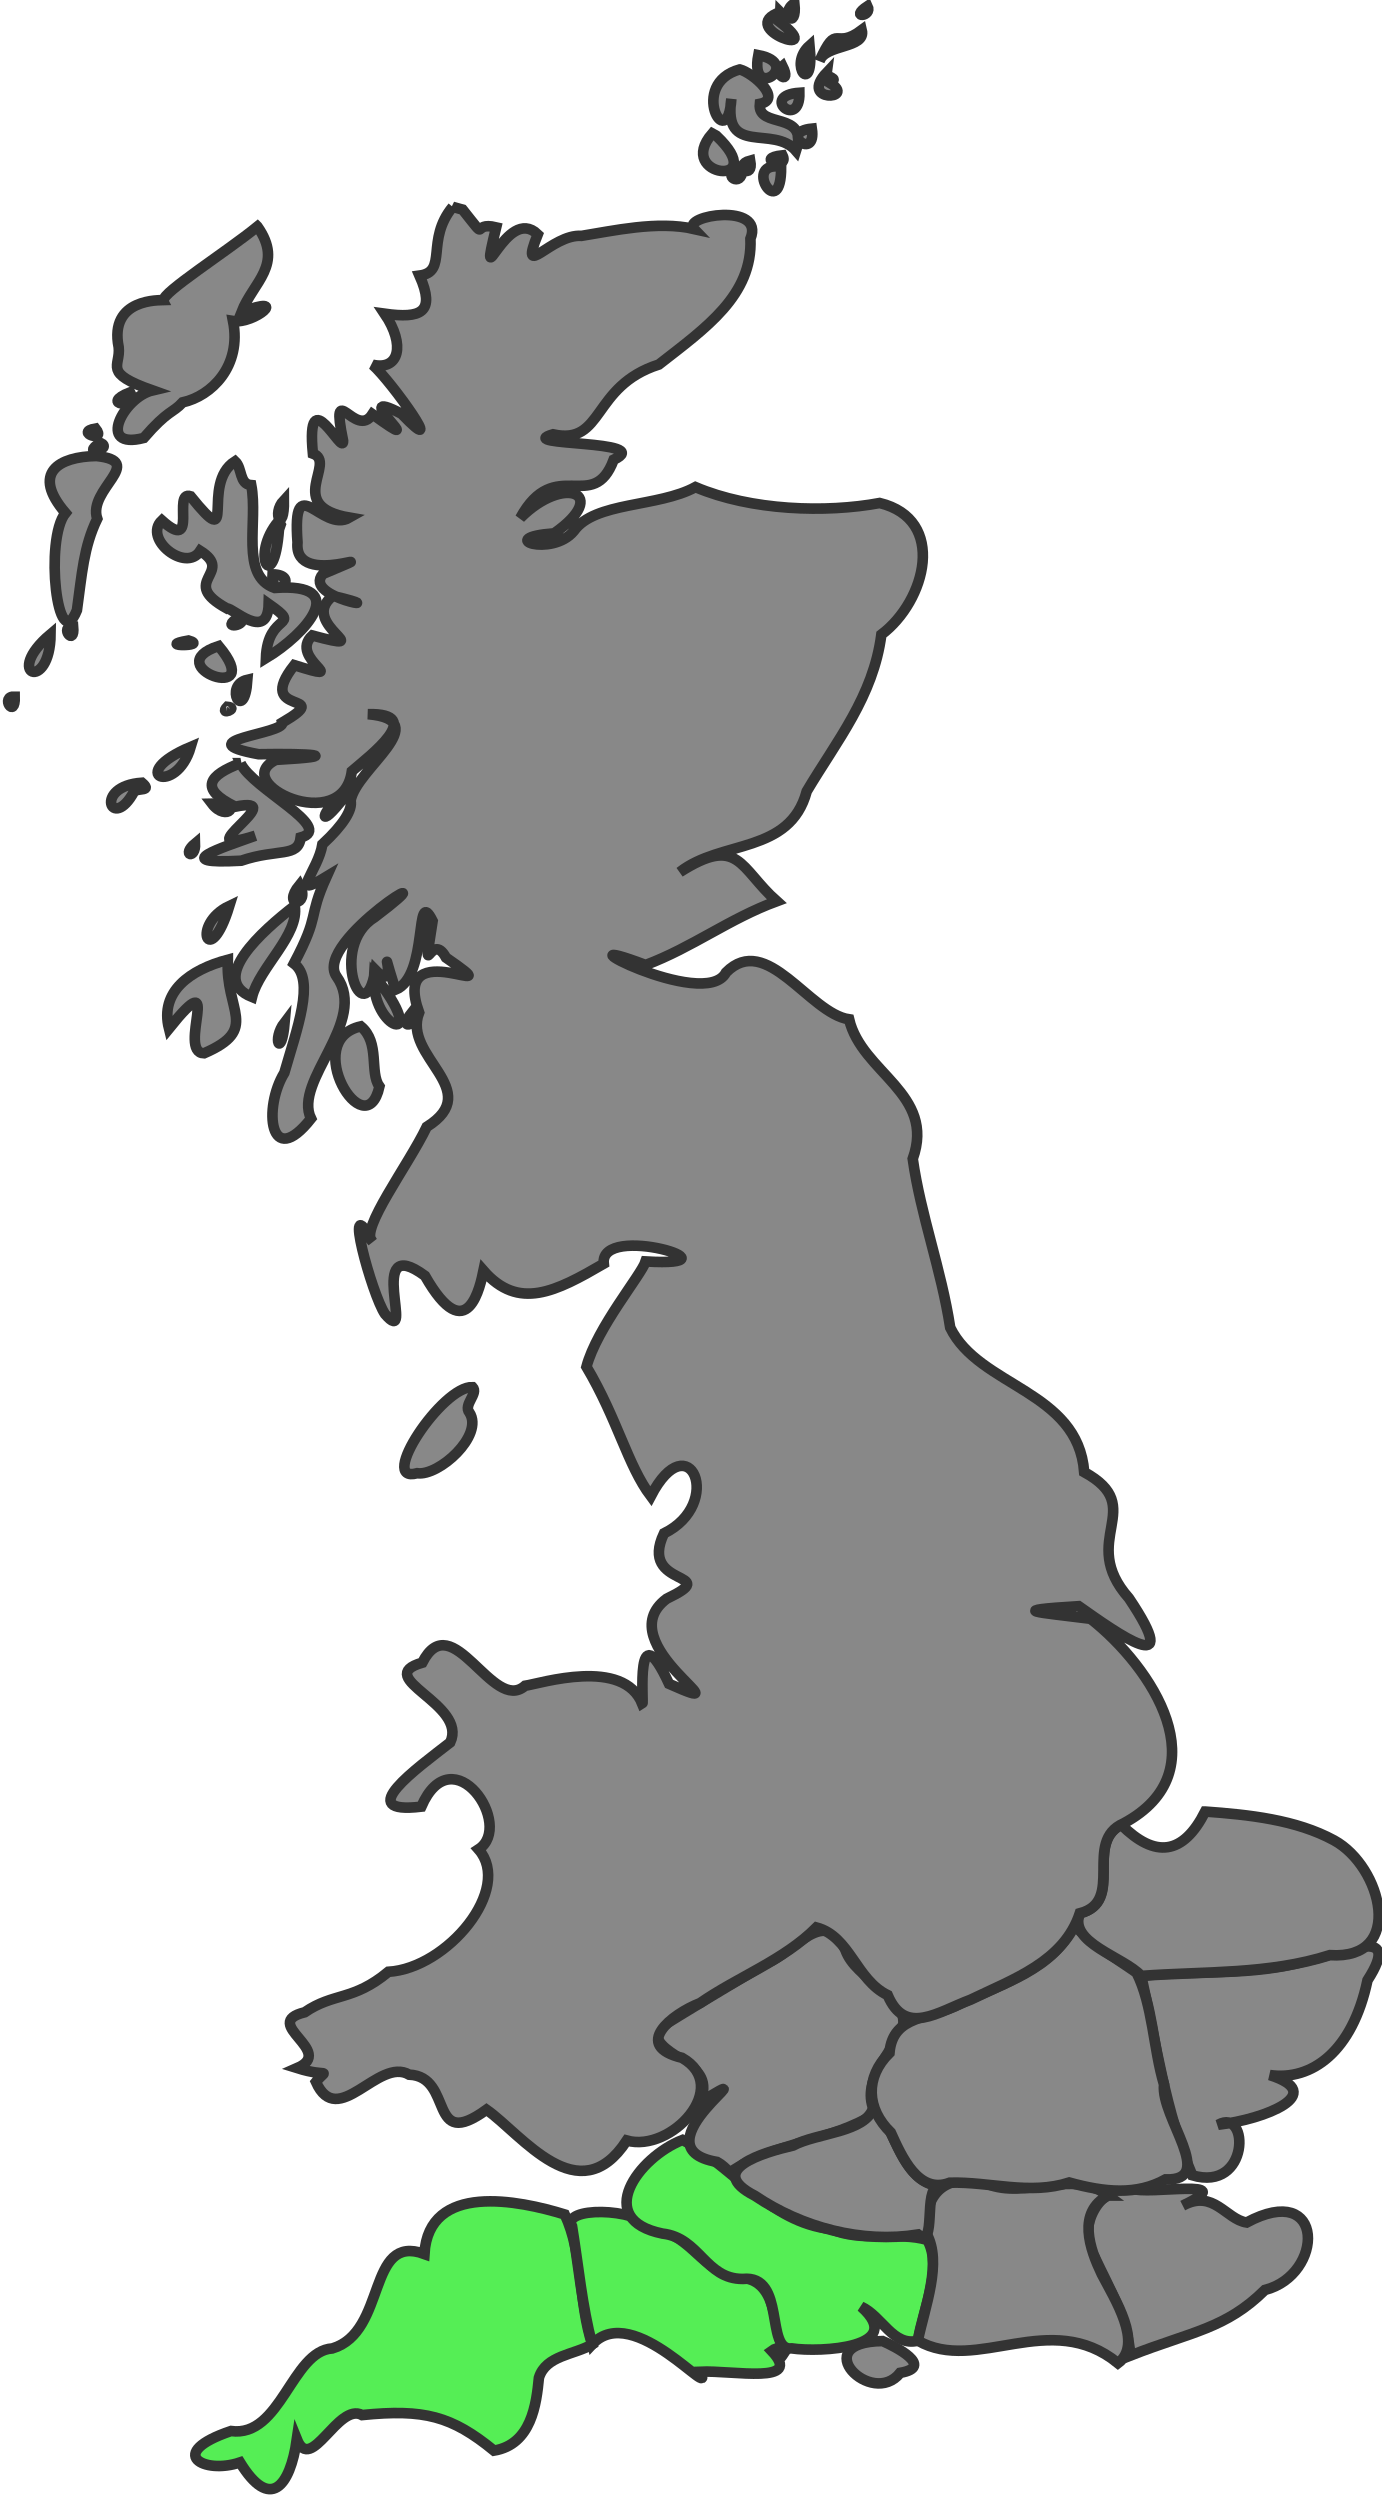
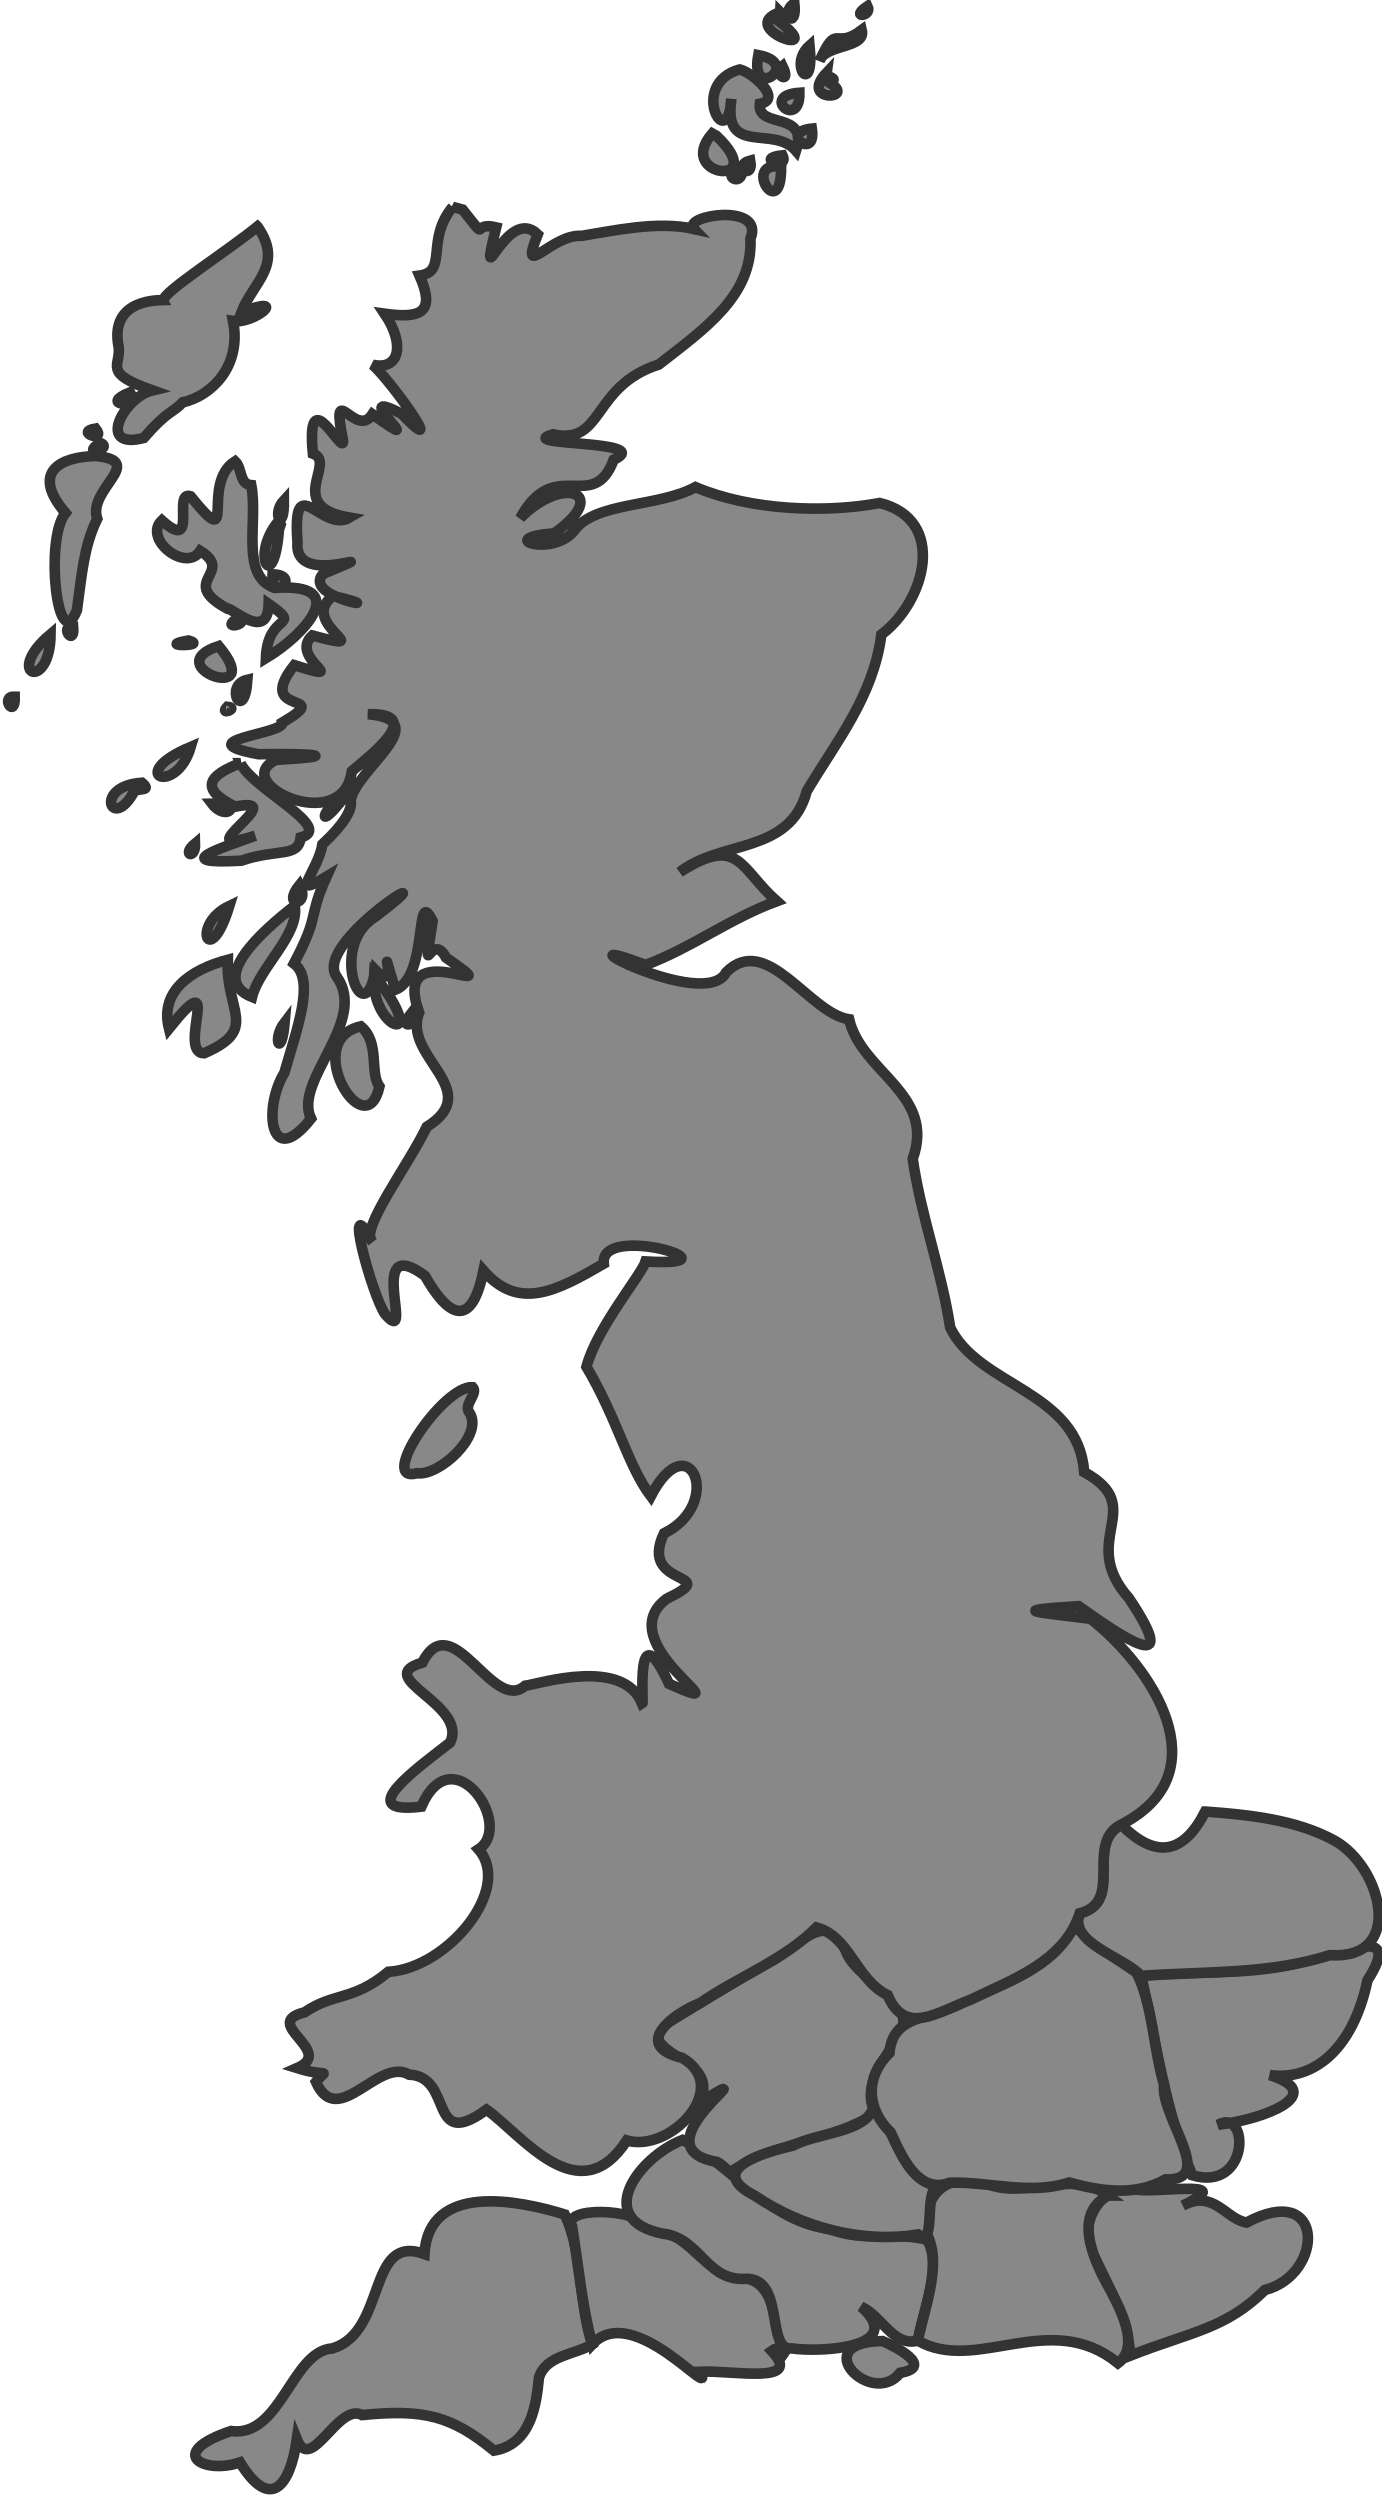
<svg xmlns="http://www.w3.org/2000/svg" version="1.1" viewBox="40 12 130.107 235.478">
  <style>
        path {
            fill: #888;
            stroke: #333;
            stroke-width: 1;
            transition: all 500ms 0s;
        }

-         path[button] {
+         path.button:not(.disabled) , g.button:not(.disabled) path {
            fill: #5e5;
        }
        
-         path[button]:hover {
+         path.button:not(.disabled):hover , g.button:not(.disabled):hover path {
            fill: #e55;
            stroke: #800;
        }
    </style>
-   <path d="m 84.508,142.655 c -2.813,-0.142 -9.043,9.17 -5.211,8.11 2.034,0.3 6.321,-3.567 4.917,-5.716 -0.602,-0.724 0.882,-1.82 0.295,-2.393 z" style="" class="primary" />
-   <path d="m 78.811,107.35 c -1.637,2.043 1.078,0.915 0,0 z" style="" class="primary" />
-   <path d="m 61.463,102.394 c -3.556,0.947 -6.428,2.99 -5.549,6.485 5.307,-6.593 0.7,2.275 3.3,2.335 5.3,-2.289 1.964,-3.985 2.249,-8.819 z m 5.353,5.9 c -1.253,1.636 -0.303,3.523 0,0 z" style="" class="primary" />
-   <path d="m 61.604,97.331 c -3.664,1.74 -1.893,6.166 0,0 z" style="" class="primary" />
-   <path d="m 67.76,97.314 c -3.105,2.403 -8.168,6.928 -4.022,8.599 0.698,-2.808 4.475,-5.854 4.022,-8.599 z" style="" class="primary" />
-   <path d="m 68.218,95.347 c -1.795,2.199 1.097,2.068 0,0 z" style="" class="primary" />
-   <path d="m 58.376,91.449 c -1.331,1.107 0.061,1.54 0,0 z" style="" class="primary" />
-   <path d="m 53.366,85.725 c -4.626,0.313 -2.829,4.695 -0.738,0.838 0.36,-0.371 1.741,0.015 0.738,-0.838 z m 6.588,1.958 c 1.409,1.855 3.062,-0.111 0,-1.4e-5 l 0,1.4e-5 z" style="" class="primary" />
-   <path d="m 57.97,82.347 c -6.266,2.644 -1.4,4.736 0,0 z m 4.683,1.535 c -2.971,1.135 -3.975,2.396 -0.494,4.101 5.573,-1.142 -5.075,4.93 1.896,2.734 -3.267,1.17 -8.227,2.729 -1.341,2.355 3.485,-1.18 5.367,-0.251 5.609,-2.187 3.293,-0.897 -4.552,-4.593 -5.671,-7.003 z" style="" class="primary" />
-   <path d="m 61.41,78.572 c -0.841,0.891 1.186,0.106 0,0 z" style="" class="primary" />
-   <path d="m 41.39,77.611 c -1.446,-0.064 0.068,2.226 0,0 z" style="" class="primary" />
-   <path d="m 60.598,72.849 c -5.877,1.918 4.695,5.645 0,0 z m 2.708,3.175 c -2.299,0.52 -0.285,4.232 0,0 z" style="" class="primary" />
-   <path d="m 44.767,71.729 c -4.546,3.832 -0.054,5.573 0,0 z m 12.991,0.6 c -3.308,0.574 1.981,0.572 0,0 z" style="" class="primary" />
-   <path d="m 46.893,71.005 c -1.364,-0.068 0.185,2.034 0,0 z" style="" class="primary" />
-   <path d="m 62.565,70.115 c -2.14,1.282 1.061,0.787 0,0 z" style="" class="primary" />
-   <path d="m 65.67,66.093 c -0.185,2.839 2.829,0.085 0,0 z" style="" class="primary" />
-   <path d="m 66.243,61.083 c -2.744,3.231 -0.44,7.127 0.035,0.785 l 0.156,-0.45 -0.191,-0.335 -1.4e-5,0 z" style="" class="primary" />
-   <path d="m 66.746,59.117 c -1.248,1.331 0.042,3.258 0,0 z" style="" class="primary" />
-   <path d="m 49.08,54.954 c -3.552,0.057 -6.156,1.587 -2.911,5.364 -1.999,2.456 -0.75,13.678 1.077,9.162 0.477,-3.416 0.621,-5.944 1.914,-8.617 -0.945,-2.785 4.692,-5.413 -0.079,-5.909 z m 13.062,0.494 c -3.352,2.133 0.375,8.956 -4.198,3.29 -1.75,-0.565 0.803,5.416 -2.699,2.284 -1.797,1.726 2.269,4.972 3.617,2.865 3.32,2.101 -2.157,2.858 2.53,5.434 0.446,-0.136 3.823,3.188 3.916,-0.432 3.336,2.356 -0.101,0.672 -0.264,5.109 3.809,-2.294 8.074,-7.143 0.82,-6.617 -3.274,-1.173 -1.534,-6.208 -2.196,-9.684 -1.155,-0.09 -0.826,-1.592 -1.526,-2.249 z" style="" class="primary" />
-   <path d="m 49.442,53.702 c -2.014,1.315 1.347,0.623 0,0 z" style="" class="primary" />
-   <path d="m 49.001,52.361 c -2.081,0.357 1.112,1.389 0,0 z" style="" class="primary" />
-   <path d="m 52.255,48.948 c -3.009,1.204 0.794,1.598 0,0 z" style="" class="primary" />
-   <path d="m 64.25,33.338 c -2.86,2.334 -9.053,6.268 -8.819,6.932 -0.302,0.012 -5.196,-0.212 -4.252,4.436 0.204,1.843 -1.563,2.389 3.178,4.067 -2.693,0.63 -5.356,5.656 -0.817,4.481 2.329,-2.689 2.715,-2.314 3.664,-3.353 2.703,-0.598 5.58,-3.394 4.745,-7.664 1.993,0.33 5.454,-2.617 0.792,-0.834 1.114,-2.849 4.026,-4.478 1.51,-8.064 z" style="" class="primary" />
-   <path button="kernow-of-dumnonia" d="m 95.779,232.816 c -1.308,-3.945 -0.831,-8.491 -2.584,-12.233 -4.301,-1.326 -12.818,-3.091 -13.22,3.722 -5.455,-1.993 -3.48,7.33 -8.667,8.896 -3.833,0.23 -4.841,8.431 -9.554,7.782 -6.189,2.087 -2.568,4.116 0.856,2.957 2.809,4.579 4.704,2.342 5.353,-2.172 1.334,3.327 3.881,-3.517 6.148,-2.29 5.85,-0.587 8.421,0.085 12.421,3.35 3.531,-0.591 3.991,-4.399 4.229,-6.863 0.648,-2.131 3.367,-2.156 5.018,-3.149 z" style="" class="primary" />
-   <path button="defnaint-of-dumnonia" d="m 113.85,233.636 c -1.138,-2.738 -0.489,-6.982 -4.392,-7.161 -3.277,-0.399 -4.293,-3.965 -7.837,-4.519 -1.847,-2.118 -8.757,-2.072 -7.738,-0.261 0.603,3.706 0.942,7.505 1.896,11.121 3.886,-4.203 11.716,5.668 10.16,2.575 3.139,-0.142 9.788,1.273 6.747,-1.958 1.331,-0.982 0.096,1.852 1.164,0.203 z" style="" class="primary" />
-   <path d="m 123.128,232.507 c -7.238,0.08 -1.004,6.373 1.662,2.995 3.291,-0.57 -0.506,-2.503 -1.662,-2.995 z" style="" class="primary" />
-   <path button="durotriges" d="m 126.453,232.472 c 0.479,-3.005 2.369,-6.806 0.896,-9.487 -2.774,-0.817 -6.152,0.242 -9.073,-1.022 -5.841,-0.647 -9.115,-5.855 -13.986,-8.4 -4.197,1.649 -8.432,7.497 -1.886,8.822 3.514,0.394 4.02,4.282 7.558,4.272 4.113,-0.432 2.073,6.834 4.612,6.541 2.694,0.394 10.913,-0.026 6.544,-3.928 1.963,0.9 3.017,3.797 5.336,3.201 z" style="" class="primary" />
-   <path d="m 146.685,218.131 c -3.078,-0.444 -5.379,3.698 -3.603,6.412 1.417,3.029 3.141,5.882 3.392,9.33 5.836,-2.281 8.969,-2.518 12.671,-6.177 5.579,-1.424 5.752,-10.368 -1.726,-6.355 -1.948,-0.293 -3.112,-3.167 -6.006,-1.596 5.781,-2.747 -3.546,-0.923 -4.727,-1.614 z" style="" class="primary" />
-   <path d="m 144.383,218.802 c -3.463,-2.585 -7.668,0.407 -11.456,-1.111 -3.791,-1.117 -5.995,0.887 -5.66,4.69 1.506,2.752 -0.154,6.871 -0.814,10.091 5.533,3.176 12.468,-3.093 18.853,2.119 2.42,-1.81 -0.339,-6.089 -1.536,-8.399 -1.121,-2.347 -2.359,-5.838 0.612,-7.39 z" style="" class="primary" />
-   <path d="m 147.496,198.111 c 1.401,6.306 2.273,12.8 4.807,18.785 5.423,1.603 5.405,-6.433 2.443,-4.763 4.417,-0.515 10.401,-2.917 4.851,-4.683 3.95,0.567 7.793,-2.2 9.209,-8.923 3.469,-5.394 -2.532,-2.468 -5.628,-1.863 -5.183,1.512 -10.427,0.885 -15.681,1.446 z" style="" class="primary" />
-   <path d="m 108.761,216.623 c 4.089,-2.871 9.534,-2.884 13.705,-5.565 -1.643,-3.073 1.751,-5.74 2.621,-8.419 0.189,-2.904 -4.471,-4.108 -5.466,-6.989 -1.867,-4.234 -4.809,0.239 -7.385,1.262 -3.506,2.072 -7.001,4.166 -10.46,6.315 -0.014,2.826 5.984,2.803 4.098,6.832 7.451,-4.549 -6.392,4.219 1.678,5.579 0.464,0.253 0.827,0.63 1.208,0.985 z" style="" class="primary" />
-   <path d="m 128.411,217.937 c -3.674,-0.716 -3.777,-5.147 -6.138,-7.461 -0.675,2.391 -5.318,2.405 -7.578,3.619 -2.721,0.634 -8.375,2.271 -3.587,4.727 4.402,2.978 10.052,4.505 15.363,3.648 1.815,1.422 0.444,-4.337 1.94,-4.533 z" style="" class="primary" />
-   <path d="m 141.146,193.26 c -1.784,4.222 -6.806,5.588 -10.664,7.465 -2.761,1.494 -6.391,0.954 -6.703,4.64 -2.325,2.285 -2.175,5.272 0.125,7.5 1.033,2.275 2.6,5.864 5.554,4.725 3.802,-0.107 7.512,1.19 11.256,-0.015 3.322,0.921 6.351,1.217 9.066,-0.291 4.888,0.152 -0.483,-5.845 -0.141,-8.944 -1.018,-3.42 -1.05,-7.478 -2.586,-10.532 -2.038,-1.444 -4.243,-2.646 -5.907,-4.548 z" style="" class="primary" />
-   <path d="m 153.52,182.633 c -2.08,4.108 -4.719,4.419 -7.911,1.244 -3.508,1.835 0.374,7.256 -3.898,8.343 -1.108,2.793 4.085,4.06 5.786,5.891 5.93,-0.441 11.985,-0.11 17.764,-1.953 7.159,0.476 4.9,-8.353 0.404,-10.809 -3.575,-1.959 -8.109,-2.426 -12.144,-2.716 z" style="" class="primary" />
-   <path d="m 82.638,31.485 c -2.589,3.143 -0.413,6.109 -3.122,6.473 1.547,3.51 0.1,4.062 -3.29,3.59 1.997,2.962 1.357,5.366 -1.129,4.807 1.798,1.583 7.277,9.341 2.732,4.624 -5.537,-2.89 3.447,4.516 -2.75,0.037 -1.572,2.447 -4.017,-3.609 -2.76,2.509 0.06,1.602 -3.537,-5.991 -2.849,1.199 2.32,0.834 -2.747,4.972 3.448,6.032 -2.608,1.511 -5.412,-4.786 -4.895,2.337 -0.412,4.641 9.617,-0.131 2.388,2.973 -2.004,2.321 7.366,3.583 0.931,2.063 -3.365,2.658 4.694,5.502 -1.926,3.73 -2.344,2.168 4.078,4.606 -1.699,2.793 -3.907,4.963 4.052,2.36 -1.125,5.409 0.29,1.088 -9.222,1.686 -2.239,2.981 4.876,-0.09 8.335,0.16 1.63,0.533 -4.476,2.18 6.295,7.288 7.159,1.064 1.663,-1.437 7.057,-5.488 1.513,-5.372 6.471,0.577 -1.124,5.124 -1.632,8.153 0.205,0.829 -0.673,2.274 -2.655,4.106 -0.385,2.49 -3.285,5.288 0.388,3.052 -1.828,4.057 -0.541,3.397 -3.069,8.176 2.049,1.547 0.247,6.254 -0.905,10.297 -2.018,3.302 -1.384,9.253 2.516,4.308 -1.723,-3.561 5.449,-9.151 2.402,-13.388 -2.319,-3.317 11.956,-11.904 3.598,-5.583 -4.463,2.746 -0.945,11.206 0.053,4.983 2.515,2.584 -0.04,-4.284 1.896,1.861 3.196,-1.311 1.751,-9.993 3.502,-6.48 -1,6.468 -0.215,0.726 1.26,3.448 6.877,4.755 -5.361,-2.702 -2.533,5.177 -1.625,4.17 6.279,7.267 0.717,10.767 -1.726,3.615 -6.35,9.703 -5.142,10.786 -2.857,-5.366 -0.02,5.045 1.216,6.845 2.973,3.427 -1.979,-7.823 3.758,-3.608 4.039,7.098 5.249,0.767 5.512,-0.485 3.308,3.79 6.816,1.975 11.333,-0.653 -0.43,-3.984 13.569,0.363 3.942,-0.212 -0.4,1.269 -4.588,6.23 -5.574,9.922 2.945,4.975 3.87,9.266 6.059,12.188 3.646,-6.993 6.96,0.697 1.244,3.505 -2.479,5.244 5.76,3.503 0.246,6.161 -5.621,4.226 8.046,11.479 0.232,8.011 -3.243,-6.999 -2.349,1.837 -2.513,1.91 -1.752,-4.465 -9.622,-1.935 -11.05,-1.728 -3.044,2.684 -6.863,-7.689 -9.683,-2.178 -4.862,1.421 4.336,3.887 2.633,7.515 -3.097,2.419 -9.286,6.833 -2.725,6.05 2.977,-6.84 8.828,1.81 5.392,4.017 3.27,3.717 -2.957,11.212 -8.49,11.537 -3.339,2.772 -5.145,1.934 -7.884,3.812 -4.273,1.053 2.999,3.651 -0.713,5.258 3.018,0.944 2.888,-0.092 1.773,1.305 2.06,4.604 5.871,-2.386 8.784,-0.688 4.256,0.182 1.723,7.326 7.282,3.3 3.306,2.315 8.702,9.82 13.212,2.905 4.17,1.172 9.967,-5.07 5.206,-7.788 -4.688,-1.129 -1.033,-4.093 1.703,-5.161 3.577,-2.48 7.87,-4.023 10.962,-7.12 3.168,0.855 3.715,4.927 6.701,6.373 1.655,3.907 4.731,1.576 7.805,0.434 3.986,-1.926 8.786,-3.578 10.294,-8.139 4.308,-1.129 0.268,-6.789 4.128,-8.475 9.133,-4.906 2.683,-14.718 -3.104,-19.262 -5.047,-0.655 -8.118,-0.764 -1.129,-1.194 3.728,2.629 10.004,7.117 4.736,-0.747 -4.906,-5.545 1.899,-8.527 -4.216,-11.88 -0.576,-7.684 -9.905,-8.027 -12.621,-13.608 -0.838,-5.47 -2.782,-10.593 -3.53,-15.898 2.193,-6.148 -4.802,-8.09 -5.994,-13.141 -3.752,-0.55 -7.768,-8.265 -11.587,-4.423 -1.965,3.812 -17.092,-4.293 -7.579,-0.696 4.408,-1.655 7.87,-4.357 12.349,-6.006 -3.512,-3.123 -3.549,-6.301 -9.13,-2.743 3.869,-3.044 10.369,-1.656 11.959,-7.62 2.813,-4.732 6.269,-8.913 7.027,-14.753 4.213,-3.172 6.186,-10.842 -0.156,-12.393 -5.039,0.943 -12.121,0.732 -17.356,-1.499 -3.522,1.924 -9.485,1.352 -11.455,4.137 -2.069,2.511 -7.569,0.632 -1.855,0.218 5.383,-3.76 0.923,-5.597 -3.193,-1.437 3.251,-5.971 6.871,-0.302 8.802,-5.495 4.074,-1.901 -9.594,-1.258 -5.719,-2.395 4.845,1.066 3.591,-4.527 9.973,-6.573 4.451,-3.472 8.846,-6.518 8.627,-11.849 1.387,-3.463 -6.527,-2.191 -5.312,-0.921 -3.463,-0.787 -7.668,0.188 -10.593,0.651 -2.858,-0.199 -5.944,4.418 -4.129,-0.141 -2.987,-2.894 -5.69,6.665 -3.915,-0.664 -2.496,-0.592 -0.516,1.658 -3.158,-1.664 l -0.944,-0.265 0,1.5e-5 z M 72.549,86.916 c -2.019,0.921 -2.909,3.623 -0.494,0.644 l 0.494,-0.644 z m 2.681,16.942 c -0.37,5.267 5.629,7.017 0,0 z m -1.244,4.815 c -5.735,1.294 0.443,11.524 1.755,5.671 -0.962,-1.342 0.081,-4.141 -1.755,-5.671 z" style="" class="primary" />
-   <path d="m 113.286,27.675 c -3.283,-0.251 0.312,5.356 0.291,0.053 l -0.291,-0.053 z" style="" class="primary" />
-   <path d="m 107.086,24.571 c -3.603,4.162 5.615,5.168 0.387,0.213 l -0.387,-0.213 z m 6.615,2.055 c -2.798,0.304 0.722,1.468 0,0 z m -3.034,0.494 c -1.766,0.463 0.354,1.971 0,0 z m -0.758,1.138 c -2.109,-0.198 -0.307,1.507 0,0 z" style="" class="primary" />
-   <path d="m 117.881,18.821 c -2.714,2.862 2.88,2.583 0.3,0.997 0.932,-0.54 -0.375,-0.416 -0.3,-0.997 z" style="" class="primary" />
-   <path d="m 109.679,18.538 c -4.895,1.345 -1.116,8.169 -0.794,2.787 -0.809,5.474 3.965,2.398 6.096,4.88 1.245,-3.851 -3.673,-2.005 -3.414,-4.421 2.164,-0.422 -0.603,-2.893 -1.887,-3.246 z m 5.618,2.196 c -3.805,0.259 0.081,3.55 0,0 z m 1.173,3.378 c -3.193,0.311 0.466,3.124 0,0 z" style="" class="primary" />
-   <path d="m 111.425,17.189 c -0.861,4.47 4.243,0.805 0,0 z m 2.275,1.023 c -1.005,0.791 0.949,1.916 0,0 z" style="" class="primary" />
-   <path d="m 113.489,13.141 c -4.339,1.5 4.874,4.648 -0.247,0.767 l 0.22,-0.265 0.026,-0.503 10e-6,0 z m 7.682,1.693 c -2.632,1.969 -2.256,-0.861 -3.978,2.91 0.538,-1.619 4.404,-1.148 3.978,-2.91 z m -4.912,1.455 c -2.113,1.872 0.505,5.01 0,0 z" style="" class="primary" />
-   <path d="m 114.829,12.312 c -1.492,0.931 0.281,2.706 0,0 z m 6.888,0.265 c -1.79,1.193 0.492,1.007 0,0 z" style="" class="primary" />
+   <path button="dumnonia" d="m 95.779,232.816 c -1.308,-3.945 -0.831,-8.491 -2.584,-12.233 -4.301,-1.326 -12.818,-3.091 -13.22,3.722 -5.455,-1.993 -3.48,7.33 -8.667,8.896 -3.833,0.23 -4.841,8.431 -9.554,7.782 -6.189,2.087 -2.568,4.116 0.856,2.957 2.809,4.579 4.704,2.342 5.353,-2.172 1.334,3.327 3.881,-3.517 6.148,-2.29 5.85,-0.587 8.421,0.085 12.421,3.35 3.531,-0.591 3.991,-4.399 4.229,-6.863 0.648,-2.131 3.367,-2.156 5.018,-3.149 z" />
+   <path button="durotriges" d="m 113.85,233.636 c -1.138,-2.738 -0.489,-6.982 -4.392,-7.161 -3.277,-0.399 -4.293,-3.965 -7.837,-4.519 -1.847,-2.118 -8.757,-2.072 -7.738,-0.261 0.603,3.706 0.942,7.505 1.896,11.121 3.886,-4.203 11.716,5.668 10.16,2.575 3.139,-0.142 9.788,1.273 6.747,-1.958 1.331,-0.982 0.096,1.852 1.164,0.203 z" />
+   <path d="m 123.128,232.507 c -7.238,0.08 -1.004,6.373 1.662,2.995 3.291,-0.57 -0.506,-2.503 -1.662,-2.995 z" />
+   <path button="belgae" d="m 126.453,232.472 c 0.479,-3.005 2.369,-6.806 0.896,-9.487 -2.774,-0.817 -6.152,0.242 -9.073,-1.022 -5.841,-0.647 -9.115,-5.855 -13.986,-8.4 -4.197,1.649 -8.432,7.497 -1.886,8.822 3.514,0.394 4.02,4.282 7.558,4.272 4.113,-0.432 2.073,6.834 4.612,6.541 2.694,0.394 10.913,-0.026 6.544,-3.928 1.963,0.9 3.017,3.797 5.336,3.201 z" />
+   <path button="cantiaci" d="m 146.685,218.131 c -3.078,-0.444 -5.379,3.698 -3.603,6.412 1.417,3.029 3.141,5.882 3.392,9.33 5.836,-2.281 8.969,-2.518 12.671,-6.177 5.579,-1.424 5.752,-10.368 -1.726,-6.355 -1.948,-0.293 -3.112,-3.167 -6.006,-1.596 5.781,-2.747 -3.546,-0.923 -4.727,-1.614 z" />
+   <path button="regnenses" d="m 144.383,218.802 c -3.463,-2.585 -7.668,0.407 -11.456,-1.111 -3.791,-1.117 -5.995,0.887 -5.66,4.69 1.506,2.752 -0.154,6.871 -0.814,10.091 5.533,3.176 12.468,-3.093 18.853,2.119 2.42,-1.81 -0.339,-6.089 -1.536,-8.399 -1.121,-2.347 -2.359,-5.838 0.612,-7.39 z" />
+   <path button="trinovantes" d="m 147.496,198.111 c 1.401,6.306 2.273,12.8 4.807,18.785 5.423,1.603 5.405,-6.433 2.443,-4.763 4.417,-0.515 10.401,-2.917 4.851,-4.683 3.95,0.567 7.793,-2.2 9.209,-8.923 3.469,-5.394 -2.532,-2.468 -5.628,-1.863 -5.183,1.512 -10.427,0.885 -15.681,1.446 z" />
+   <path button="dobunni" d="m 108.761,216.623 c 4.089,-2.871 9.534,-2.884 13.705,-5.565 -1.643,-3.073 1.751,-5.74 2.621,-8.419 0.189,-2.904 -4.471,-4.108 -5.466,-6.989 -1.867,-4.234 -4.809,0.239 -7.385,1.262 -3.506,2.072 -7.001,4.166 -10.46,6.315 -0.014,2.826 5.984,2.803 4.098,6.832 7.451,-4.549 -6.392,4.219 1.678,5.579 0.464,0.253 0.827,0.63 1.208,0.985 z" />
+   <path button="atrebates" d="m 128.411,217.937 c -3.674,-0.716 -3.777,-5.147 -6.138,-7.461 -0.675,2.391 -5.318,2.405 -7.578,3.619 -2.721,0.634 -8.375,2.271 -3.587,4.727 4.402,2.978 10.052,4.505 15.363,3.648 1.815,1.422 0.444,-4.337 1.94,-4.533 z" />
+   <path button="catuvellauni" d="m 141.146,193.26 c -1.784,4.222 -6.806,5.588 -10.664,7.465 -2.761,1.494 -6.391,0.954 -6.703,4.64 -2.325,2.285 -2.175,5.272 0.125,7.5 1.033,2.275 2.6,5.864 5.554,4.725 3.802,-0.107 7.512,1.19 11.256,-0.015 3.322,0.921 6.351,1.217 9.066,-0.291 4.888,0.152 -0.483,-5.845 -0.141,-8.944 -1.018,-3.42 -1.05,-7.478 -2.586,-10.532 -2.038,-1.444 -4.243,-2.646 -5.907,-4.548 z" />
+   <path button="iceni" d="m 153.52,182.633 c -2.08,4.108 -4.719,4.419 -7.911,1.244 -3.508,1.835 0.374,7.256 -3.898,8.343 -1.108,2.793 4.085,4.06 5.786,5.891 5.93,-0.441 11.985,-0.11 17.764,-1.953 7.159,0.476 4.9,-8.353 0.404,-10.809 -3.575,-1.959 -8.109,-2.426 -12.144,-2.716 z" />
+   <g button="far-away">
+     <path d="m 82.638,31.485 c -2.589,3.143 -0.413,6.109 -3.122,6.473 1.547,3.51 0.1,4.062 -3.29,3.59 1.997,2.962 1.357,5.366 -1.129,4.807 1.798,1.583 7.277,9.341 2.732,4.624 -5.537,-2.89 3.447,4.516 -2.75,0.037 -1.572,2.447 -4.017,-3.609 -2.76,2.509 0.06,1.602 -3.537,-5.991 -2.849,1.199 2.32,0.834 -2.747,4.972 3.448,6.032 -2.608,1.511 -5.412,-4.786 -4.895,2.337 -0.412,4.641 9.617,-0.131 2.388,2.973 -2.004,2.321 7.366,3.583 0.931,2.063 -3.365,2.658 4.694,5.502 -1.926,3.73 -2.344,2.168 4.078,4.606 -1.699,2.793 -3.907,4.963 4.052,2.36 -1.125,5.409 0.29,1.088 -9.222,1.686 -2.239,2.981 4.876,-0.09 8.335,0.16 1.63,0.533 -4.476,2.18 6.295,7.288 7.159,1.064 1.663,-1.437 7.057,-5.488 1.513,-5.372 6.471,0.577 -1.124,5.124 -1.632,8.153 0.205,0.829 -0.673,2.274 -2.655,4.106 -0.385,2.49 -3.285,5.288 0.388,3.052 -1.828,4.057 -0.541,3.397 -3.069,8.176 2.049,1.547 0.247,6.254 -0.905,10.297 -2.018,3.302 -1.384,9.253 2.516,4.308 -1.723,-3.561 5.449,-9.151 2.402,-13.388 -2.319,-3.317 11.956,-11.904 3.598,-5.583 -4.463,2.746 -0.945,11.206 0.053,4.983 2.515,2.584 -0.04,-4.284 1.896,1.861 3.196,-1.311 1.751,-9.993 3.502,-6.48 -1,6.468 -0.215,0.726 1.26,3.448 6.877,4.755 -5.361,-2.702 -2.533,5.177 -1.625,4.17 6.279,7.267 0.717,10.767 -1.726,3.615 -6.35,9.703 -5.142,10.786 -2.857,-5.366 -0.02,5.045 1.216,6.845 2.973,3.427 -1.979,-7.823 3.758,-3.608 4.039,7.098 5.249,0.767 5.512,-0.485 3.308,3.79 6.816,1.975 11.333,-0.653 -0.43,-3.984 13.569,0.363 3.942,-0.212 -0.4,1.269 -4.588,6.23 -5.574,9.922 2.945,4.975 3.87,9.266 6.059,12.188 3.646,-6.993 6.96,0.697 1.244,3.505 -2.479,5.244 5.76,3.503 0.246,6.161 -5.621,4.226 8.046,11.479 0.232,8.011 -3.243,-6.999 -2.349,1.837 -2.513,1.91 -1.752,-4.465 -9.622,-1.935 -11.05,-1.728 -3.044,2.684 -6.863,-7.689 -9.683,-2.178 -4.862,1.421 4.336,3.887 2.633,7.515 -3.097,2.419 -9.286,6.833 -2.725,6.05 2.977,-6.84 8.828,1.81 5.392,4.017 3.27,3.717 -2.957,11.212 -8.49,11.537 -3.339,2.772 -5.145,1.934 -7.884,3.812 -4.273,1.053 2.999,3.651 -0.713,5.258 3.018,0.944 2.888,-0.092 1.773,1.305 2.06,4.604 5.871,-2.386 8.784,-0.688 4.256,0.182 1.723,7.326 7.282,3.3 3.306,2.315 8.702,9.82 13.212,2.905 4.17,1.172 9.967,-5.07 5.206,-7.788 -4.688,-1.129 -1.033,-4.093 1.703,-5.161 3.577,-2.48 7.87,-4.023 10.962,-7.12 3.168,0.855 3.715,4.927 6.701,6.373 1.655,3.907 4.731,1.576 7.805,0.434 3.986,-1.926 8.786,-3.578 10.294,-8.139 4.308,-1.129 0.268,-6.789 4.128,-8.475 9.133,-4.906 2.683,-14.718 -3.104,-19.262 -5.047,-0.655 -8.118,-0.764 -1.129,-1.194 3.728,2.629 10.004,7.117 4.736,-0.747 -4.906,-5.545 1.899,-8.527 -4.216,-11.88 -0.576,-7.684 -9.905,-8.027 -12.621,-13.608 -0.838,-5.47 -2.782,-10.593 -3.53,-15.898 2.193,-6.148 -4.802,-8.09 -5.994,-13.141 -3.752,-0.55 -7.768,-8.265 -11.587,-4.423 -1.965,3.812 -17.092,-4.293 -7.579,-0.696 4.408,-1.655 7.87,-4.357 12.349,-6.006 -3.512,-3.123 -3.549,-6.301 -9.13,-2.743 3.869,-3.044 10.369,-1.656 11.959,-7.62 2.813,-4.732 6.269,-8.913 7.027,-14.753 4.213,-3.172 6.186,-10.842 -0.156,-12.393 -5.039,0.943 -12.121,0.732 -17.356,-1.499 -3.522,1.924 -9.485,1.352 -11.455,4.137 -2.069,2.511 -7.569,0.632 -1.855,0.218 5.383,-3.76 0.923,-5.597 -3.193,-1.437 3.251,-5.971 6.871,-0.302 8.802,-5.495 4.074,-1.901 -9.594,-1.258 -5.719,-2.395 4.845,1.066 3.591,-4.527 9.973,-6.573 4.451,-3.472 8.846,-6.518 8.627,-11.849 1.387,-3.463 -6.527,-2.191 -5.312,-0.921 -3.463,-0.787 -7.668,0.188 -10.593,0.651 -2.858,-0.199 -5.944,4.418 -4.129,-0.141 -2.987,-2.894 -5.69,6.665 -3.915,-0.664 -2.496,-0.592 -0.516,1.658 -3.158,-1.664 l -0.944,-0.265 0,1.5e-5 z M 72.549,86.916 c -2.019,0.921 -2.909,3.623 -0.494,0.644 l 0.494,-0.644 z m 2.681,16.942 c -0.37,5.267 5.629,7.017 0,0 z m -1.244,4.815 c -5.735,1.294 0.443,11.524 1.755,5.671 -0.962,-1.342 0.081,-4.141 -1.755,-5.671 z" />
+     <path d="m 84.508,142.655 c -2.813,-0.142 -9.043,9.17 -5.211,8.11 2.034,0.3 6.321,-3.567 4.917,-5.716 -0.602,-0.724 0.882,-1.82 0.295,-2.393 z" />
+     <path d="m 78.811,107.35 c -1.637,2.043 1.078,0.915 0,0 z" />
+     <path d="m 61.463,102.394 c -3.556,0.947 -6.428,2.99 -5.549,6.485 5.307,-6.593 0.7,2.275 3.3,2.335 5.3,-2.289 1.964,-3.985 2.249,-8.819 z m 5.353,5.9 c -1.253,1.636 -0.303,3.523 0,0 z" />
+     <path d="m 61.604,97.331 c -3.664,1.74 -1.893,6.166 0,0 z" />
+     <path d="m 67.76,97.314 c -3.105,2.403 -8.168,6.928 -4.022,8.599 0.698,-2.808 4.475,-5.854 4.022,-8.599 z" />
+     <path d="m 68.218,95.347 c -1.795,2.199 1.097,2.068 0,0 z" />
+     <path d="m 58.376,91.449 c -1.331,1.107 0.061,1.54 0,0 z" />
+     <path d="m 53.366,85.725 c -4.626,0.313 -2.829,4.695 -0.738,0.838 0.36,-0.371 1.741,0.015 0.738,-0.838 z m 6.588,1.958 c 1.409,1.855 3.062,-0.111 0,-1.4e-5 l 0,1.4e-5 z" />
+     <path d="m 57.97,82.347 c -6.266,2.644 -1.4,4.736 0,0 z m 4.683,1.535 c -2.971,1.135 -3.975,2.396 -0.494,4.101 5.573,-1.142 -5.075,4.93 1.896,2.734 -3.267,1.17 -8.227,2.729 -1.341,2.355 3.485,-1.18 5.367,-0.251 5.609,-2.187 3.293,-0.897 -4.552,-4.593 -5.671,-7.003 z" />
+     <path d="m 61.41,78.572 c -0.841,0.891 1.186,0.106 0,0 z" />
+     <path d="m 41.39,77.611 c -1.446,-0.064 0.068,2.226 0,0 z" />
+     <path d="m 60.598,72.849 c -5.877,1.918 4.695,5.645 0,0 z m 2.708,3.175 c -2.299,0.52 -0.285,4.232 0,0 z" />
+     <path d="m 44.767,71.729 c -4.546,3.832 -0.054,5.573 0,0 z m 12.991,0.6 c -3.308,0.574 1.981,0.572 0,0 z" />
+     <path d="m 46.893,71.005 c -1.364,-0.068 0.185,2.034 0,0 z" />
+     <path d="m 62.565,70.115 c -2.14,1.282 1.061,0.787 0,0 z" />
+     <path d="m 65.67,66.093 c -0.185,2.839 2.829,0.085 0,0 z" />
+     <path d="m 66.243,61.083 c -2.744,3.231 -0.44,7.127 0.035,0.785 l 0.156,-0.45 -0.191,-0.335 -1.4e-5,0 z" />
+     <path d="m 66.746,59.117 c -1.248,1.331 0.042,3.258 0,0 z" />
+     <path d="m 49.08,54.954 c -3.552,0.057 -6.156,1.587 -2.911,5.364 -1.999,2.456 -0.75,13.678 1.077,9.162 0.477,-3.416 0.621,-5.944 1.914,-8.617 -0.945,-2.785 4.692,-5.413 -0.079,-5.909 z m 13.062,0.494 c -3.352,2.133 0.375,8.956 -4.198,3.29 -1.75,-0.565 0.803,5.416 -2.699,2.284 -1.797,1.726 2.269,4.972 3.617,2.865 3.32,2.101 -2.157,2.858 2.53,5.434 0.446,-0.136 3.823,3.188 3.916,-0.432 3.336,2.356 -0.101,0.672 -0.264,5.109 3.809,-2.294 8.074,-7.143 0.82,-6.617 -3.274,-1.173 -1.534,-6.208 -2.196,-9.684 -1.155,-0.09 -0.826,-1.592 -1.526,-2.249 z" />
+     <path d="m 49.442,53.702 c -2.014,1.315 1.347,0.623 0,0 z" />
+     <path d="m 49.001,52.361 c -2.081,0.357 1.112,1.389 0,0 z" />
+     <path d="m 52.255,48.948 c -3.009,1.204 0.794,1.598 0,0 z" />
+     <path d="m 64.25,33.338 c -2.86,2.334 -9.053,6.268 -8.819,6.932 -0.302,0.012 -5.196,-0.212 -4.252,4.436 0.204,1.843 -1.563,2.389 3.178,4.067 -2.693,0.63 -5.356,5.656 -0.817,4.481 2.329,-2.689 2.715,-2.314 3.664,-3.353 2.703,-0.598 5.58,-3.394 4.745,-7.664 1.993,0.33 5.454,-2.617 0.792,-0.834 1.114,-2.849 4.026,-4.478 1.51,-8.064 z" />
+     <path d="m 113.286,27.675 c -3.283,-0.251 0.312,5.356 0.291,0.053 l -0.291,-0.053 z" />
+     <path d="m 107.086,24.571 c -3.603,4.162 5.615,5.168 0.387,0.213 l -0.387,-0.213 z m 6.615,2.055 c -2.798,0.304 0.722,1.468 0,0 z m -3.034,0.494 c -1.766,0.463 0.354,1.971 0,0 z m -0.758,1.138 c -2.109,-0.198 -0.307,1.507 0,0 z" />
+     <path d="m 117.881,18.821 c -2.714,2.862 2.88,2.583 0.3,0.997 0.932,-0.54 -0.375,-0.416 -0.3,-0.997 z" />
+     <path d="m 109.679,18.538 c -4.895,1.345 -1.116,8.169 -0.794,2.787 -0.809,5.474 3.965,2.398 6.096,4.88 1.245,-3.851 -3.673,-2.005 -3.414,-4.421 2.164,-0.422 -0.603,-2.893 -1.887,-3.246 z m 5.618,2.196 c -3.805,0.259 0.081,3.55 0,0 z m 1.173,3.378 c -3.193,0.311 0.466,3.124 0,0 z" />
+     <path d="m 111.425,17.189 c -0.861,4.47 4.243,0.805 0,0 z m 2.275,1.023 c -1.005,0.791 0.949,1.916 0,0 z" />
+     <path d="m 113.489,13.141 c -4.339,1.5 4.874,4.648 -0.247,0.767 l 0.22,-0.265 0.026,-0.503 10e-6,0 z m 7.682,1.693 c -2.632,1.969 -2.256,-0.861 -3.978,2.91 0.538,-1.619 4.404,-1.148 3.978,-2.91 z m -4.912,1.455 c -2.113,1.872 0.505,5.01 0,0 z" />
+     <path d="m 114.829,12.312 c -1.492,0.931 0.281,2.706 0,0 z m 6.888,0.265 c -1.79,1.193 0.492,1.007 0,0 z" />
+   </g>
</svg>
